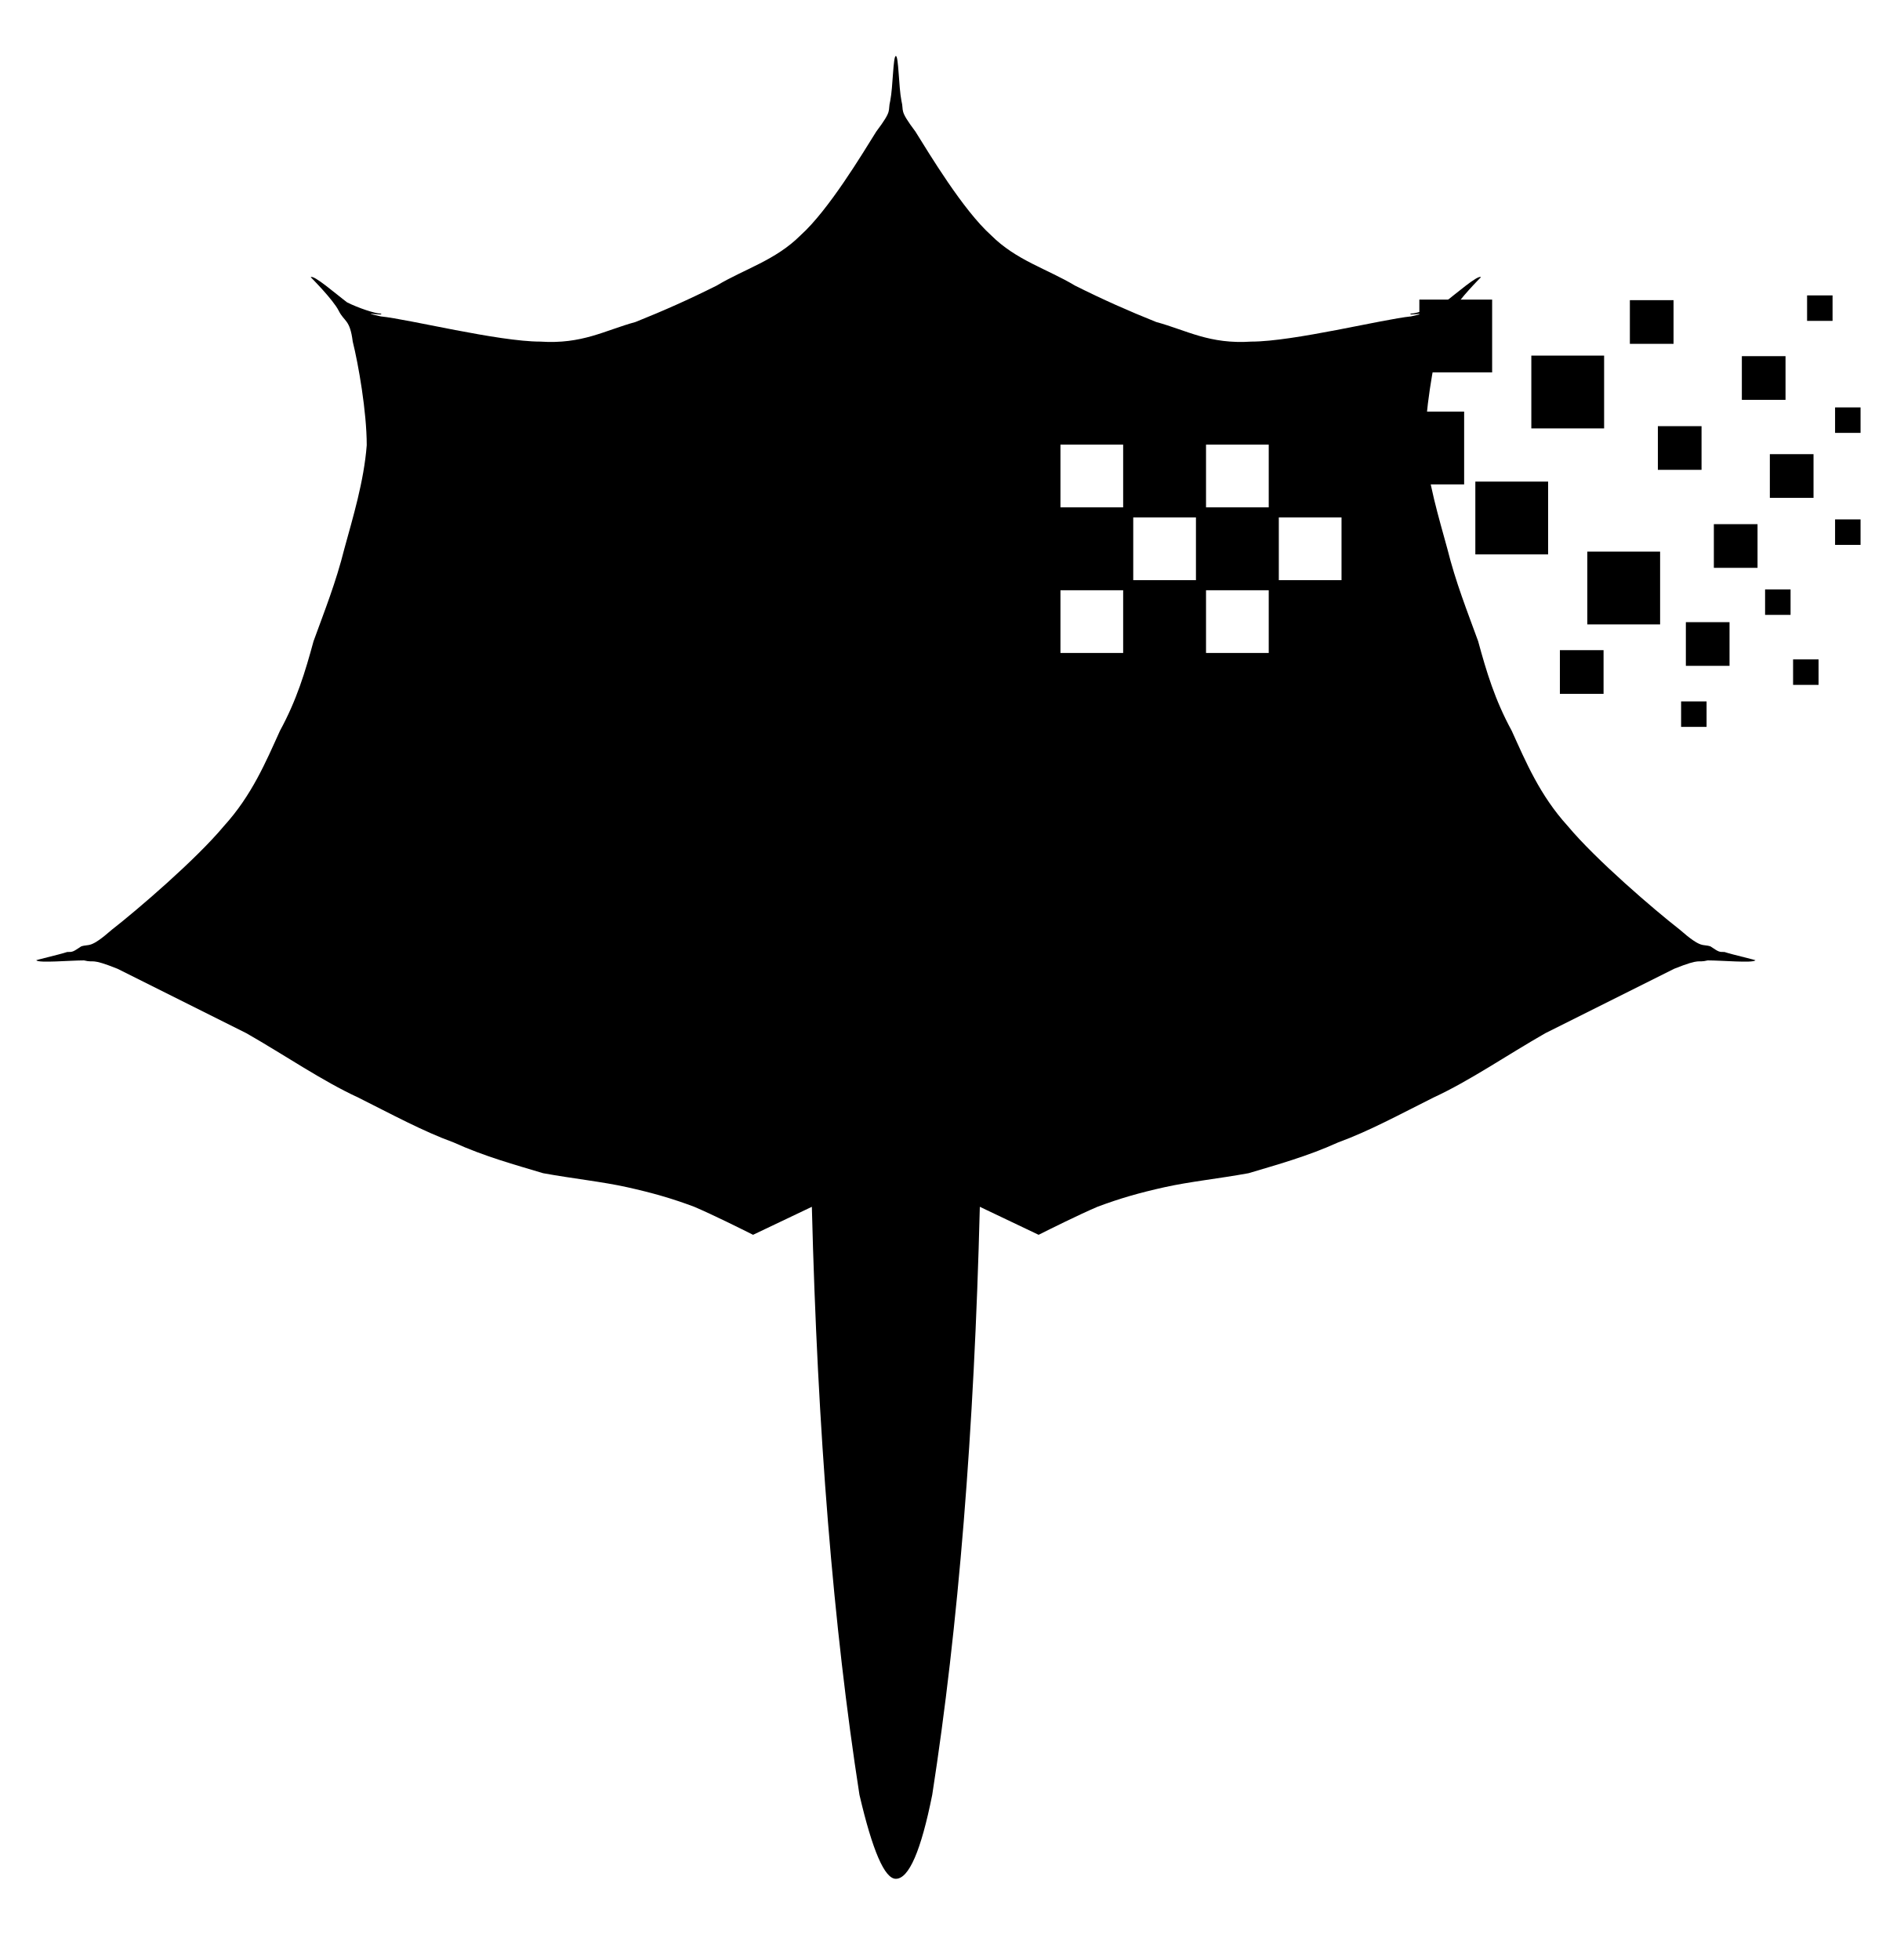
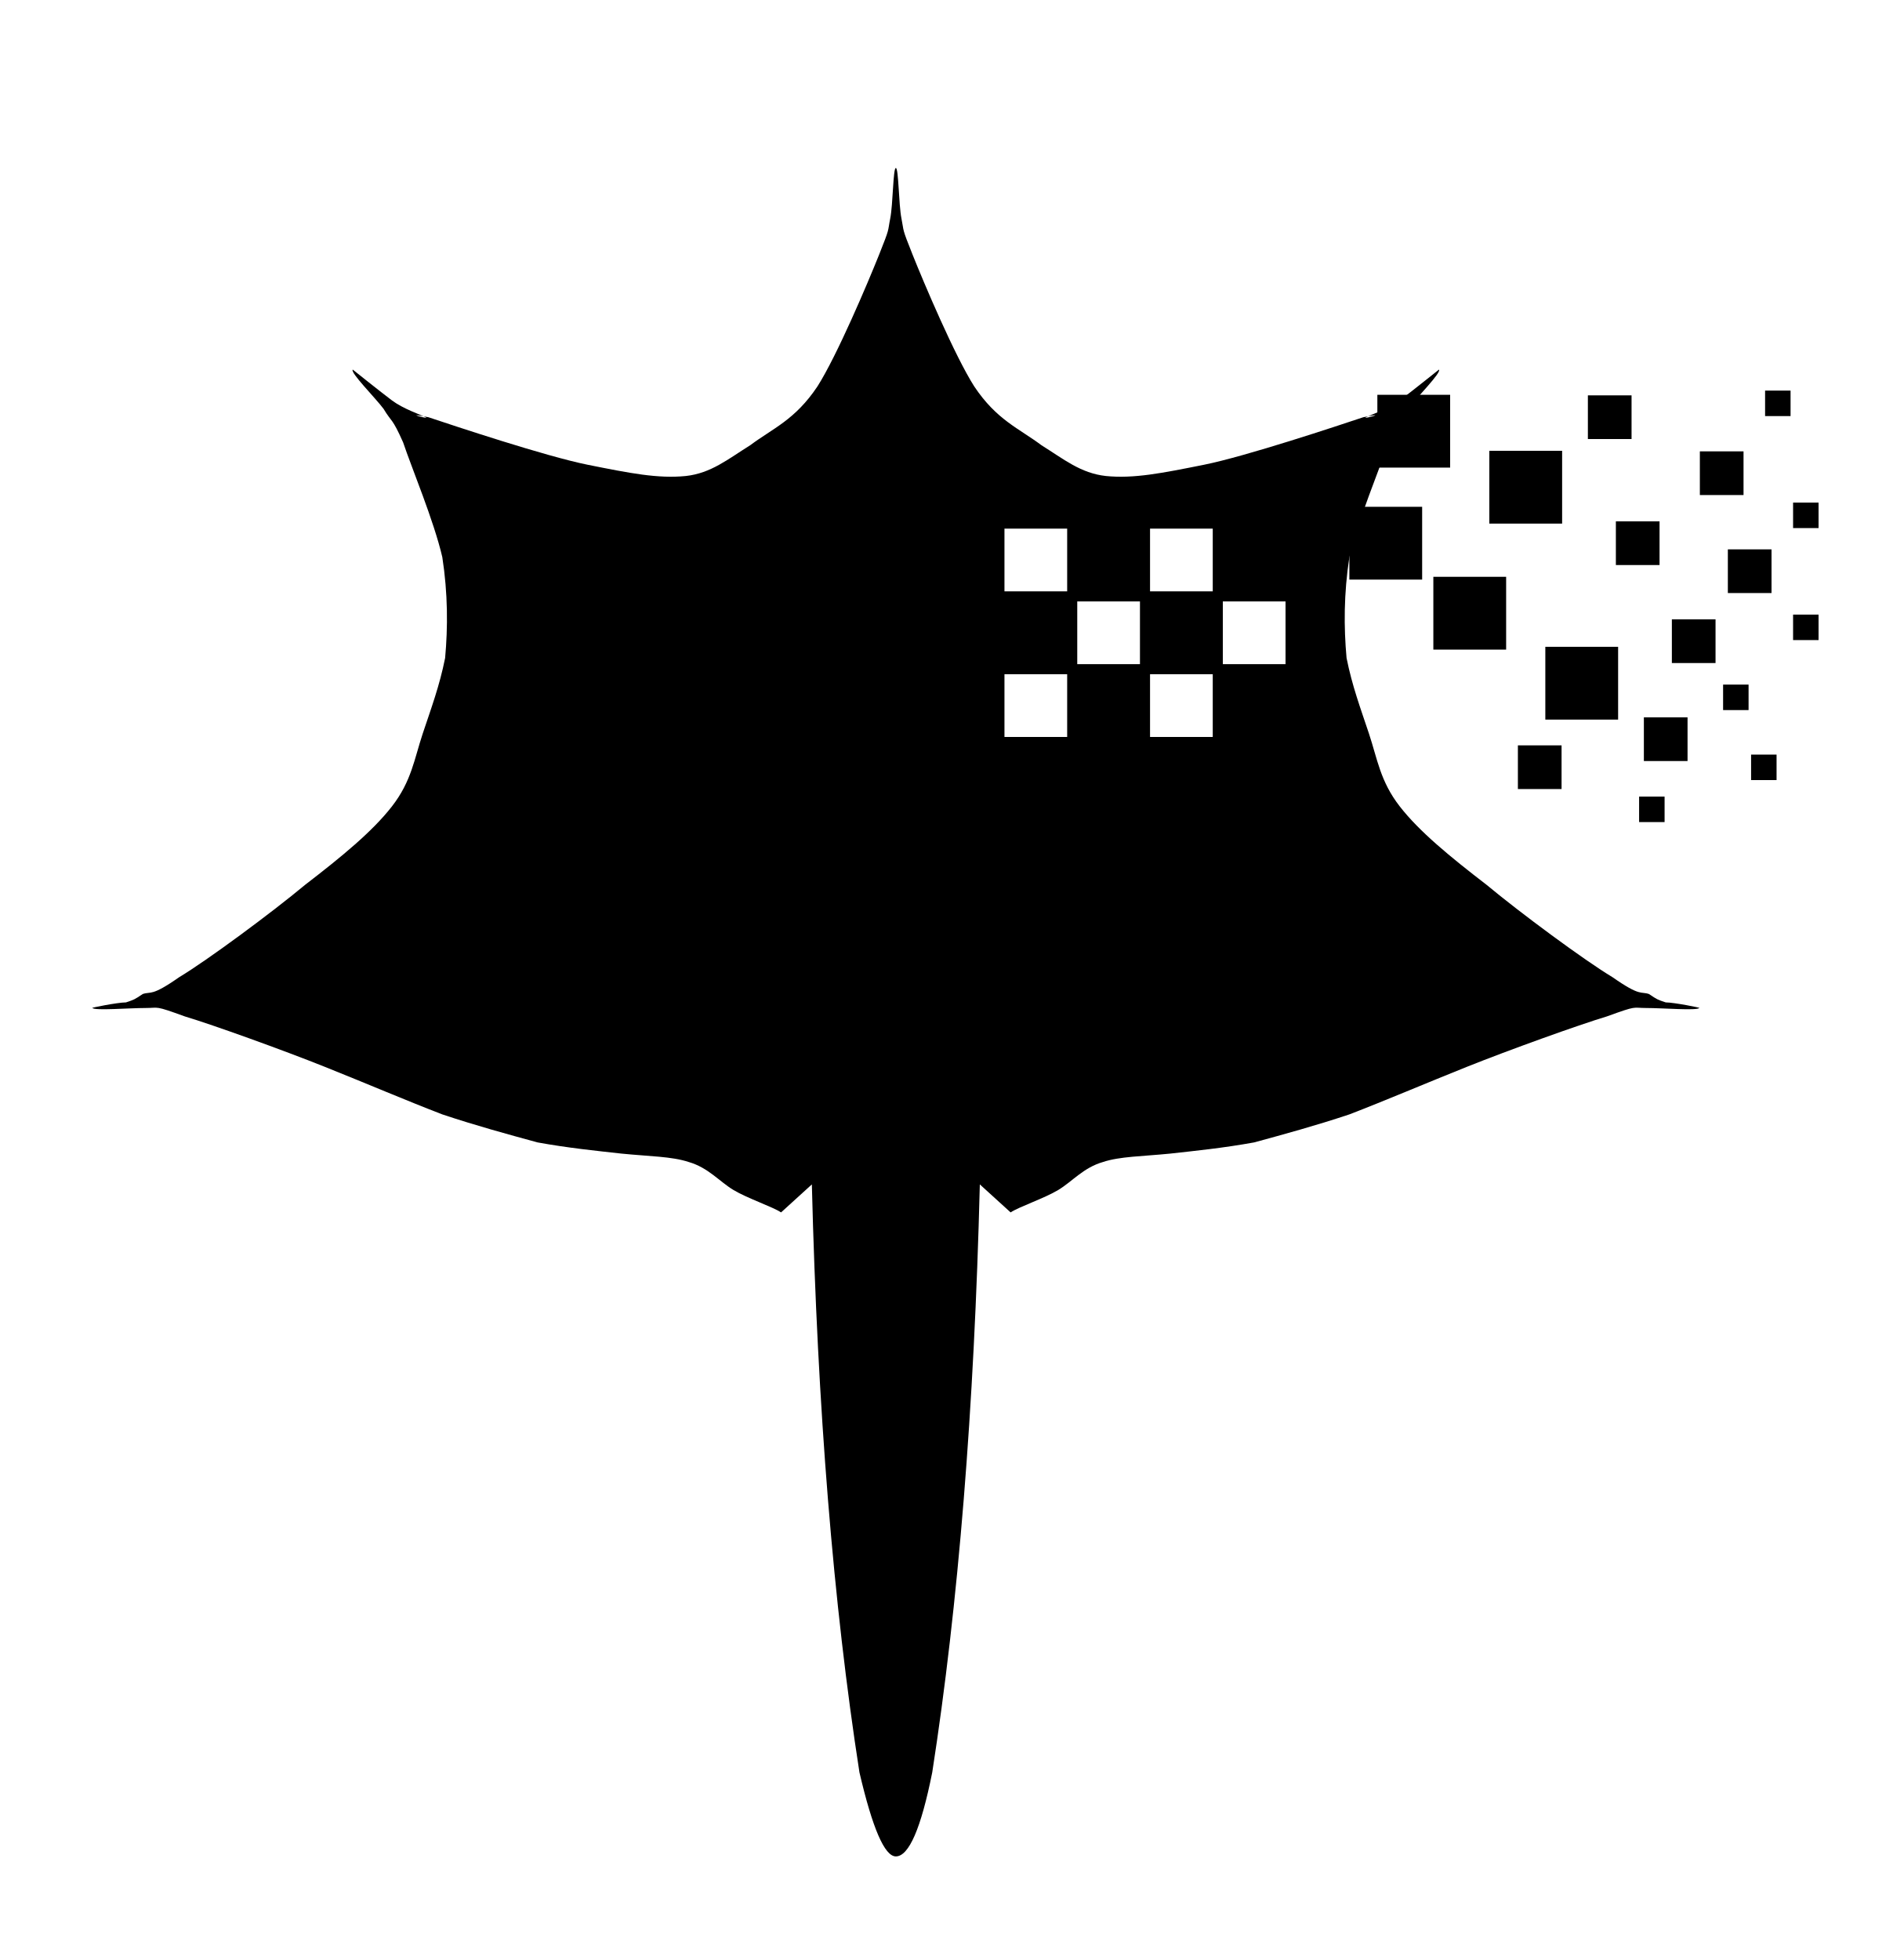
<svg xmlns="http://www.w3.org/2000/svg" viewBox="0 0 68 70" role="img">
-   <path fill-rule="evenodd" fill="currentColor" d="M 26.9 44.1 C 26.5 43.9, 25.5 43.4, 24.8 43.1 C 24 42.8, 23.3 42.6, 22.4 42.4 C 21.5 42.2, 20.5 42.1, 19.4 41.9 C 18.4 41.6, 17.3 41.3, 16.2 40.8 C 15.1 40.4, 14 39.8, 12.8 39.2 C 11.5 38.6, 10.2 37.7, 8.8 36.9 C 7.4 36.2, 5.2 35.1, 4.2 34.6 C 3.2 34.2, 3.4 34.4, 3 34.3 C 2.5 34.3, 1.4 34.4, 1.3 34.3 C 1.2 34.3, 2.1 34.1, 2.4 34 C 2.6 34, 2.6 34, 2.9 33.8 C 3.2 33.7, 3.2 33.9, 4 33.2 C 4.9 32.5, 7 30.7, 8 29.5 C 9 28.4, 9.5 27.2, 10 26.1 C 10.6 25, 10.9 24, 11.2 22.9 C 11.6 21.8, 12 20.8, 12.3 19.6 C 12.6 18.5, 13 17.2, 13.1 15.9 C 13.1 14.7, 12.8 13, 12.6 12.2 C 12.5 11.4, 12.3 11.5, 12.1 11.1 C 11.9 10.7, 11.1 9.9, 11.1 9.9 C 11.2 9.8, 12 10.5, 12.4 10.8 C 12.8 11, 13.4 11.2, 13.6 11.2 C 13.8 11.3, 12.7 11.1, 13.6 11.3 C 14.6 11.4, 17.8 12.2, 19.3 12.2 C 20.8 12.3, 21.6 11.8, 22.7 11.5 C 23.7 11.1, 24.6 10.7, 25.6 10.2 C 26.6 9.6, 27.7 9.3, 28.6 8.4 C 29.6 7.5, 30.8 5.5, 31.3 4.7 C 31.9 3.9, 31.7 4, 31.8 3.6 C 31.9 3.1, 31.9 2, 32 2 C 32.1 2, 32.1 3.1, 32.2 3.6 C 32.3 4, 32.1 3.9, 32.7 4.7 C 33.2 5.5, 34.4 7.5, 35.4 8.4 C 36.3 9.3, 37.4 9.6, 38.4 10.2 C 39.4 10.7, 40.3 11.1, 41.3 11.5 C 42.4 11.8, 43.2 12.3, 44.7 12.2 C 46.2 12.2, 49.4 11.4, 50.4 11.3 C 51.3 11.1, 50.2 11.3, 50.4 11.2 C 50.6 11.2, 51.2 11, 51.6 10.8 C 52 10.5, 52.8 9.8, 52.9 9.9 C 52.9 9.9, 52.1 10.7, 51.9 11.1 C 51.7 11.5, 51.5 11.4, 51.4 12.2 C 51.2 13, 50.9 14.7, 50.9 15.9 C 51 17.2, 51.4 18.5, 51.7 19.6 C 52 20.8, 52.4 21.8, 52.8 22.9 C 53.1 24, 53.4 25, 54 26.1 C 54.5 27.2, 55 28.4, 56 29.5 C 57 30.7, 59.1 32.5, 60 33.2 C 60.8 33.9, 60.8 33.7, 61.1 33.8 C 61.4 34, 61.4 34, 61.6 34 C 61.9 34.1, 62.8 34.3, 62.7 34.3 C 62.6 34.4, 61.5 34.3, 61 34.3 C 60.6 34.4, 60.8 34.2, 59.8 34.6 C 58.8 35.1, 56.6 36.2, 55.2 36.9 C 53.8 37.7, 52.5 38.6, 51.2 39.2 C 50 39.8, 48.9 40.4, 47.8 40.8 C 46.7 41.3, 45.6 41.6, 44.6 41.9 C 43.5 42.1, 42.5 42.2, 41.6 42.4 C 40.7 42.6, 40 42.8, 39.2 43.1 C 38.5 43.4, 37.5 43.9, 37.1 44.1 L 35 43.1 Q 34.7 55.1, 33.3 64.1 Q 32.7 67.1, 32 67.1 Q 31.4 67.1, 30.7 64.1 Q 29.3 55.1, 29 43.1 Z M 37.88 15.88 L 37.88 18.12 L 40.12 18.12 L 40.12 15.88 Z M 37.88 21.08 L 37.88 23.32 L 40.12 23.32 L 40.12 21.08 Z M 40.48 18.48 L 40.48 20.72 L 42.72 20.72 L 42.72 18.48 Z M 43.08 15.88 L 43.08 18.12 L 45.32 18.12 L 45.32 15.88 Z M 43.08 21.08 L 43.08 23.32 L 45.32 23.32 L 45.32 21.08 Z M 45.68 18.48 L 45.68 20.72 L 47.92 20.72 L 47.92 18.48 Z" />
+   <path fill-rule="evenodd" fill="currentColor" d="M 27.9 43.3 C 27.6 43.1, 26.7 42.8, 26.2 42.5 C 25.7 42.2, 25.3 41.7, 24.6 41.5 C 24 41.3, 23.2 41.3, 22.2 41.2 C 21.3 41.1, 20.3 41, 19.2 40.8 C 18.1 40.5, 17 40.2, 15.8 39.8 C 14.5 39.3, 13.1 38.7, 11.6 38.1 C 10.1 37.5, 7.6 36.6, 6.6 36.3 C 5.5 35.9, 5.7 36, 5.2 36 C 4.6 36, 3.4 36.1, 3.3 36 C 3.2 36, 4.2 35.8, 4.5 35.8 C 4.8 35.7, 4.8 35.7, 5.1 35.5 C 5.4 35.4, 5.4 35.6, 6.4 34.9 C 7.4 34.3, 9.7 32.6, 10.9 31.6 C 12.2 30.6, 13.3 29.7, 14 28.8 C 14.7 27.9, 14.8 27.1, 15.1 26.2 C 15.4 25.3, 15.7 24.5, 15.9 23.5 C 16 22.4, 16 21.2, 15.8 19.9 C 15.5 18.6, 14.7 16.7, 14.4 15.8 C 14 14.9, 14 15.1, 13.7 14.6 C 13.4 14.2, 12.5 13.3, 12.6 13.2 C 12.6 13.2, 13.6 14, 14 14.3 C 14.4 14.6, 15 14.8, 15.2 14.9 C 15.4 15, 14.3 14.7, 15.3 14.9 C 16.2 15.2, 19.5 16.3, 21 16.6 C 22.5 16.9, 23.5 17.1, 24.5 17 C 25.4 16.9, 26 16.4, 26.8 15.9 C 27.6 15.3, 28.4 15, 29.2 13.8 C 29.9 12.7, 31 10.1, 31.4 9.1 C 31.8 8.1, 31.7 8.3, 31.8 7.8 C 31.9 7.3, 31.9 6, 32 6 C 32.1 6, 32.1 7.3, 32.2 7.8 C 32.3 8.3, 32.2 8.1, 32.6 9.1 C 33 10.1, 34.1 12.7, 34.8 13.8 C 35.6 15, 36.4 15.3, 37.2 15.9 C 38 16.4, 38.6 16.9, 39.5 17 C 40.5 17.1, 41.5 16.9, 43 16.6 C 44.5 16.3, 47.8 15.2, 48.7 14.9 C 49.7 14.7, 48.6 15, 48.8 14.9 C 49 14.8, 49.6 14.6, 50 14.3 C 50.4 14, 51.4 13.2, 51.4 13.2 C 51.5 13.3, 50.6 14.2, 50.3 14.6 C 50 15.1, 50 14.9, 49.6 15.8 C 49.3 16.7, 48.5 18.6, 48.2 19.9 C 48 21.2, 48 22.4, 48.1 23.5 C 48.3 24.5, 48.6 25.3, 48.9 26.2 C 49.2 27.1, 49.3 27.9, 50 28.8 C 50.7 29.7, 51.8 30.6, 53.1 31.6 C 54.3 32.6, 56.6 34.3, 57.6 34.9 C 58.6 35.6, 58.6 35.4, 58.9 35.5 C 59.2 35.7, 59.2 35.7, 59.5 35.8 C 59.8 35.8, 60.8 36, 60.7 36 C 60.6 36.1, 59.4 36, 58.8 36 C 58.3 36, 58.5 35.9, 57.4 36.3 C 56.4 36.6, 53.9 37.5, 52.4 38.1 C 50.9 38.7, 49.5 39.3, 48.2 39.8 C 47 40.2, 45.9 40.5, 44.8 40.8 C 43.7 41, 42.7 41.1, 41.8 41.2 C 40.8 41.3, 40 41.3, 39.4 41.5 C 38.7 41.7, 38.3 42.2, 37.8 42.5 C 37.3 42.8, 36.4 43.1, 36.1 43.3 L 35 42.3 Q 34.7 54.3, 33.3 63.3 Q 32.7 66.3, 32 66.3 Q 31.4 66.3, 30.7 63.3 Q 29.3 54.3, 29 42.3 Z M 35.88 18.88 L 35.88 21.12 L 38.12 21.12 L 38.12 18.88 Z M 35.88 24.08 L 35.88 26.32 L 38.12 26.32 L 38.12 24.08 Z M 38.48 21.48 L 38.48 23.72 L 40.72 23.72 L 40.72 21.48 Z M 41.08 18.88 L 41.08 21.12 L 43.32 21.12 L 43.32 18.88 Z M 41.08 24.08 L 41.08 26.32 L 43.32 26.32 L 43.32 24.08 Z M 43.68 21.48 L 43.68 23.72 L 45.92 23.72 L 45.92 21.48 Z" />
  <g fill="currentColor">
-     <rect x="49.7" y="14.7" width="2.6" height="2.6" />
-     <rect x="52.7" y="17.2" width="2.6" height="2.6" />
-     <rect x="54.7" y="12.7" width="2.6" height="2.6" />
-     <rect x="50.7" y="10.7" width="2.6" height="2.6" />
-     <rect x="56.7" y="19.7" width="2.6" height="2.6" />
-     <rect x="59.22" y="15.22" width="1.56" height="1.56" />
-     <rect x="61.22" y="18.72" width="1.56" height="1.56" />
-     <rect x="58.22" y="10.72" width="1.56" height="1.56" />
-     <rect x="62.22" y="12.72" width="1.56" height="1.56" />
-     <rect x="55.72" y="23.22" width="1.56" height="1.56" />
-     <rect x="60.22" y="22.22" width="1.56" height="1.56" />
-     <rect x="63.22" y="16.22" width="1.56" height="1.56" />
+     <rect x="48.2" y="18.1" width="2.6" height="2.6" />
+     <rect x="51.2" y="20.6" width="2.6" height="2.6" />
+     <rect x="53.2" y="16.1" width="2.6" height="2.6" />
+     <rect x="49.2" y="14.1" width="2.6" height="2.6" />
+     <rect x="55.2" y="23.1" width="2.6" height="2.6" />
+     <rect x="57.72" y="18.62" width="1.56" height="1.56" />
+     <rect x="59.72" y="22.12" width="1.56" height="1.56" />
+     <rect x="56.72" y="14.12" width="1.56" height="1.56" />
+     <rect x="60.72" y="16.12" width="1.56" height="1.56" />
+     <rect x="54.22" y="26.62" width="1.56" height="1.56" />
+     <rect x="58.72" y="25.62" width="1.56" height="1.56" />
+     <rect x="61.72" y="19.62" width="1.56" height="1.56" />
    <g class="crest-fine">
-       <rect x="64.55" y="10.55" width="0.91" height="0.91" />
-       <rect x="63.05" y="21.05" width="0.91" height="0.91" />
-       <rect x="65.55" y="14.55" width="0.91" height="0.91" />
-       <rect x="60.05" y="25.05" width="0.91" height="0.91" />
-       <rect x="64.05" y="23.55" width="0.91" height="0.91" />
-       <rect x="65.55" y="18.55" width="0.91" height="0.91" />
+       <rect x="63.05" y="13.95" width="0.91" height="0.91" />
+       <rect x="61.55" y="24.45" width="0.91" height="0.91" />
+       <rect x="64.05" y="17.95" width="0.91" height="0.91" />
+       <rect x="58.55" y="28.45" width="0.91" height="0.91" />
+       <rect x="62.55" y="26.95" width="0.91" height="0.91" />
+       <rect x="64.05" y="21.95" width="0.91" height="0.91" />
    </g>
  </g>
</svg>
